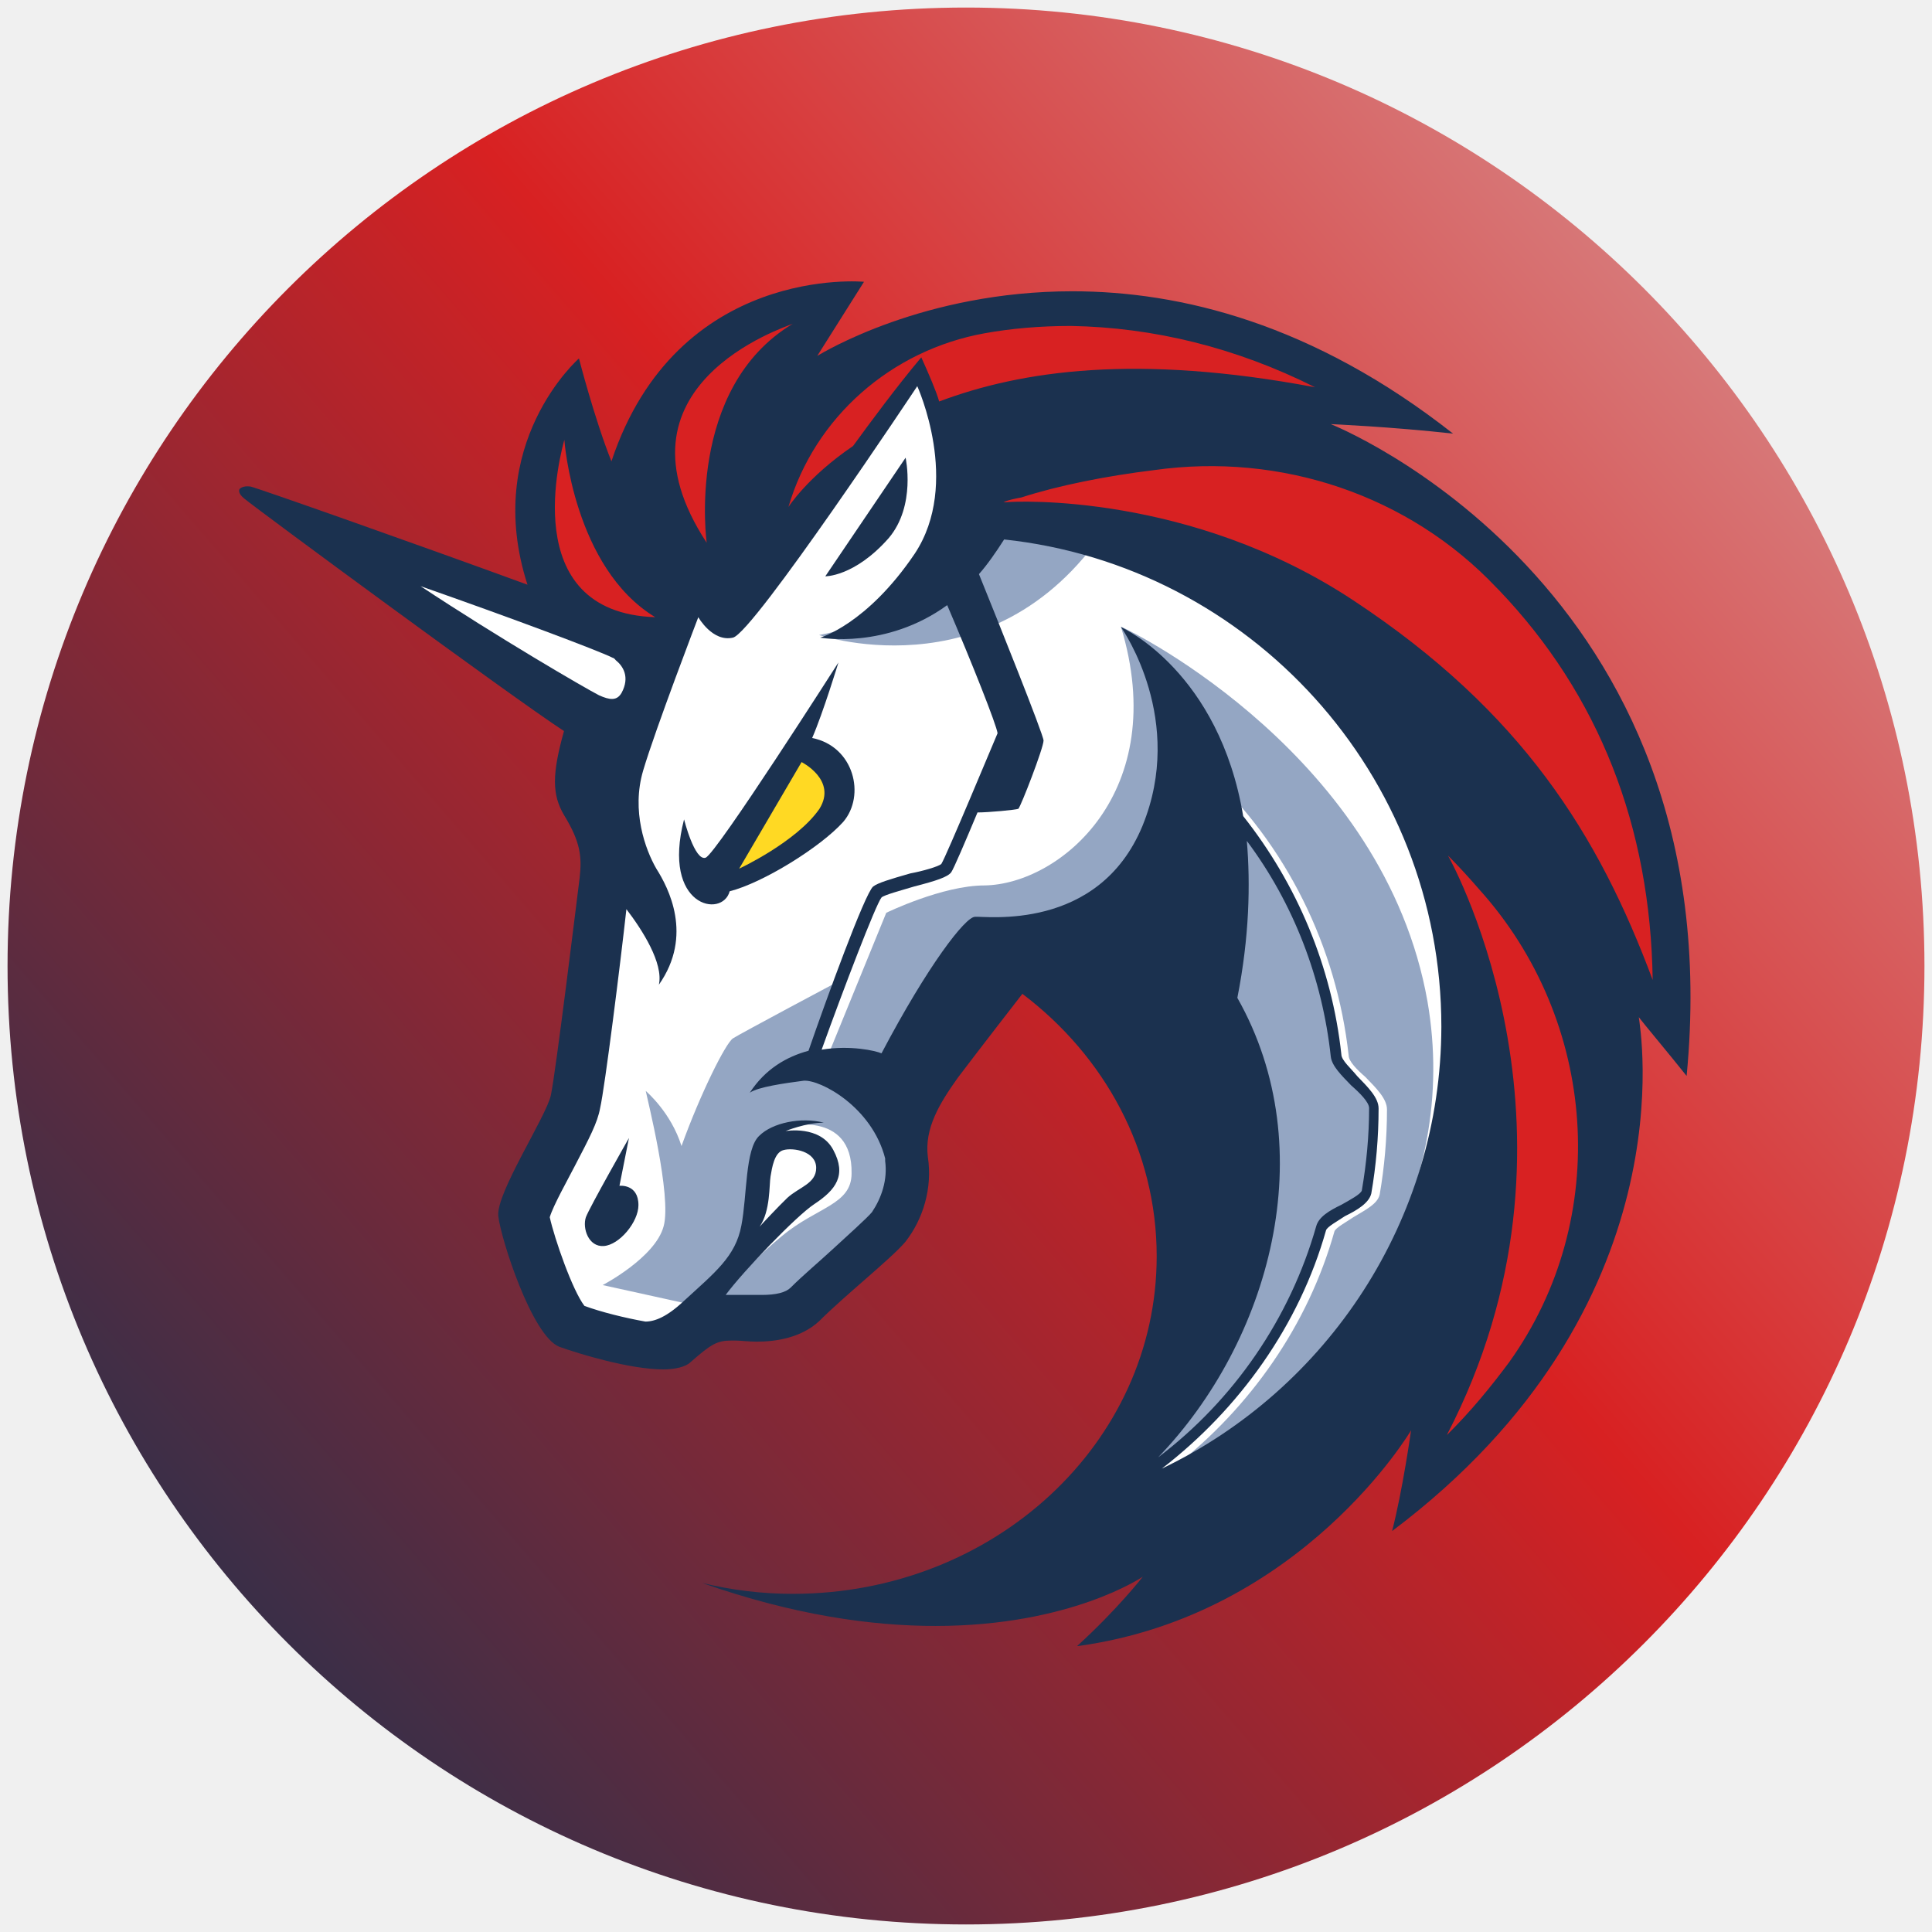
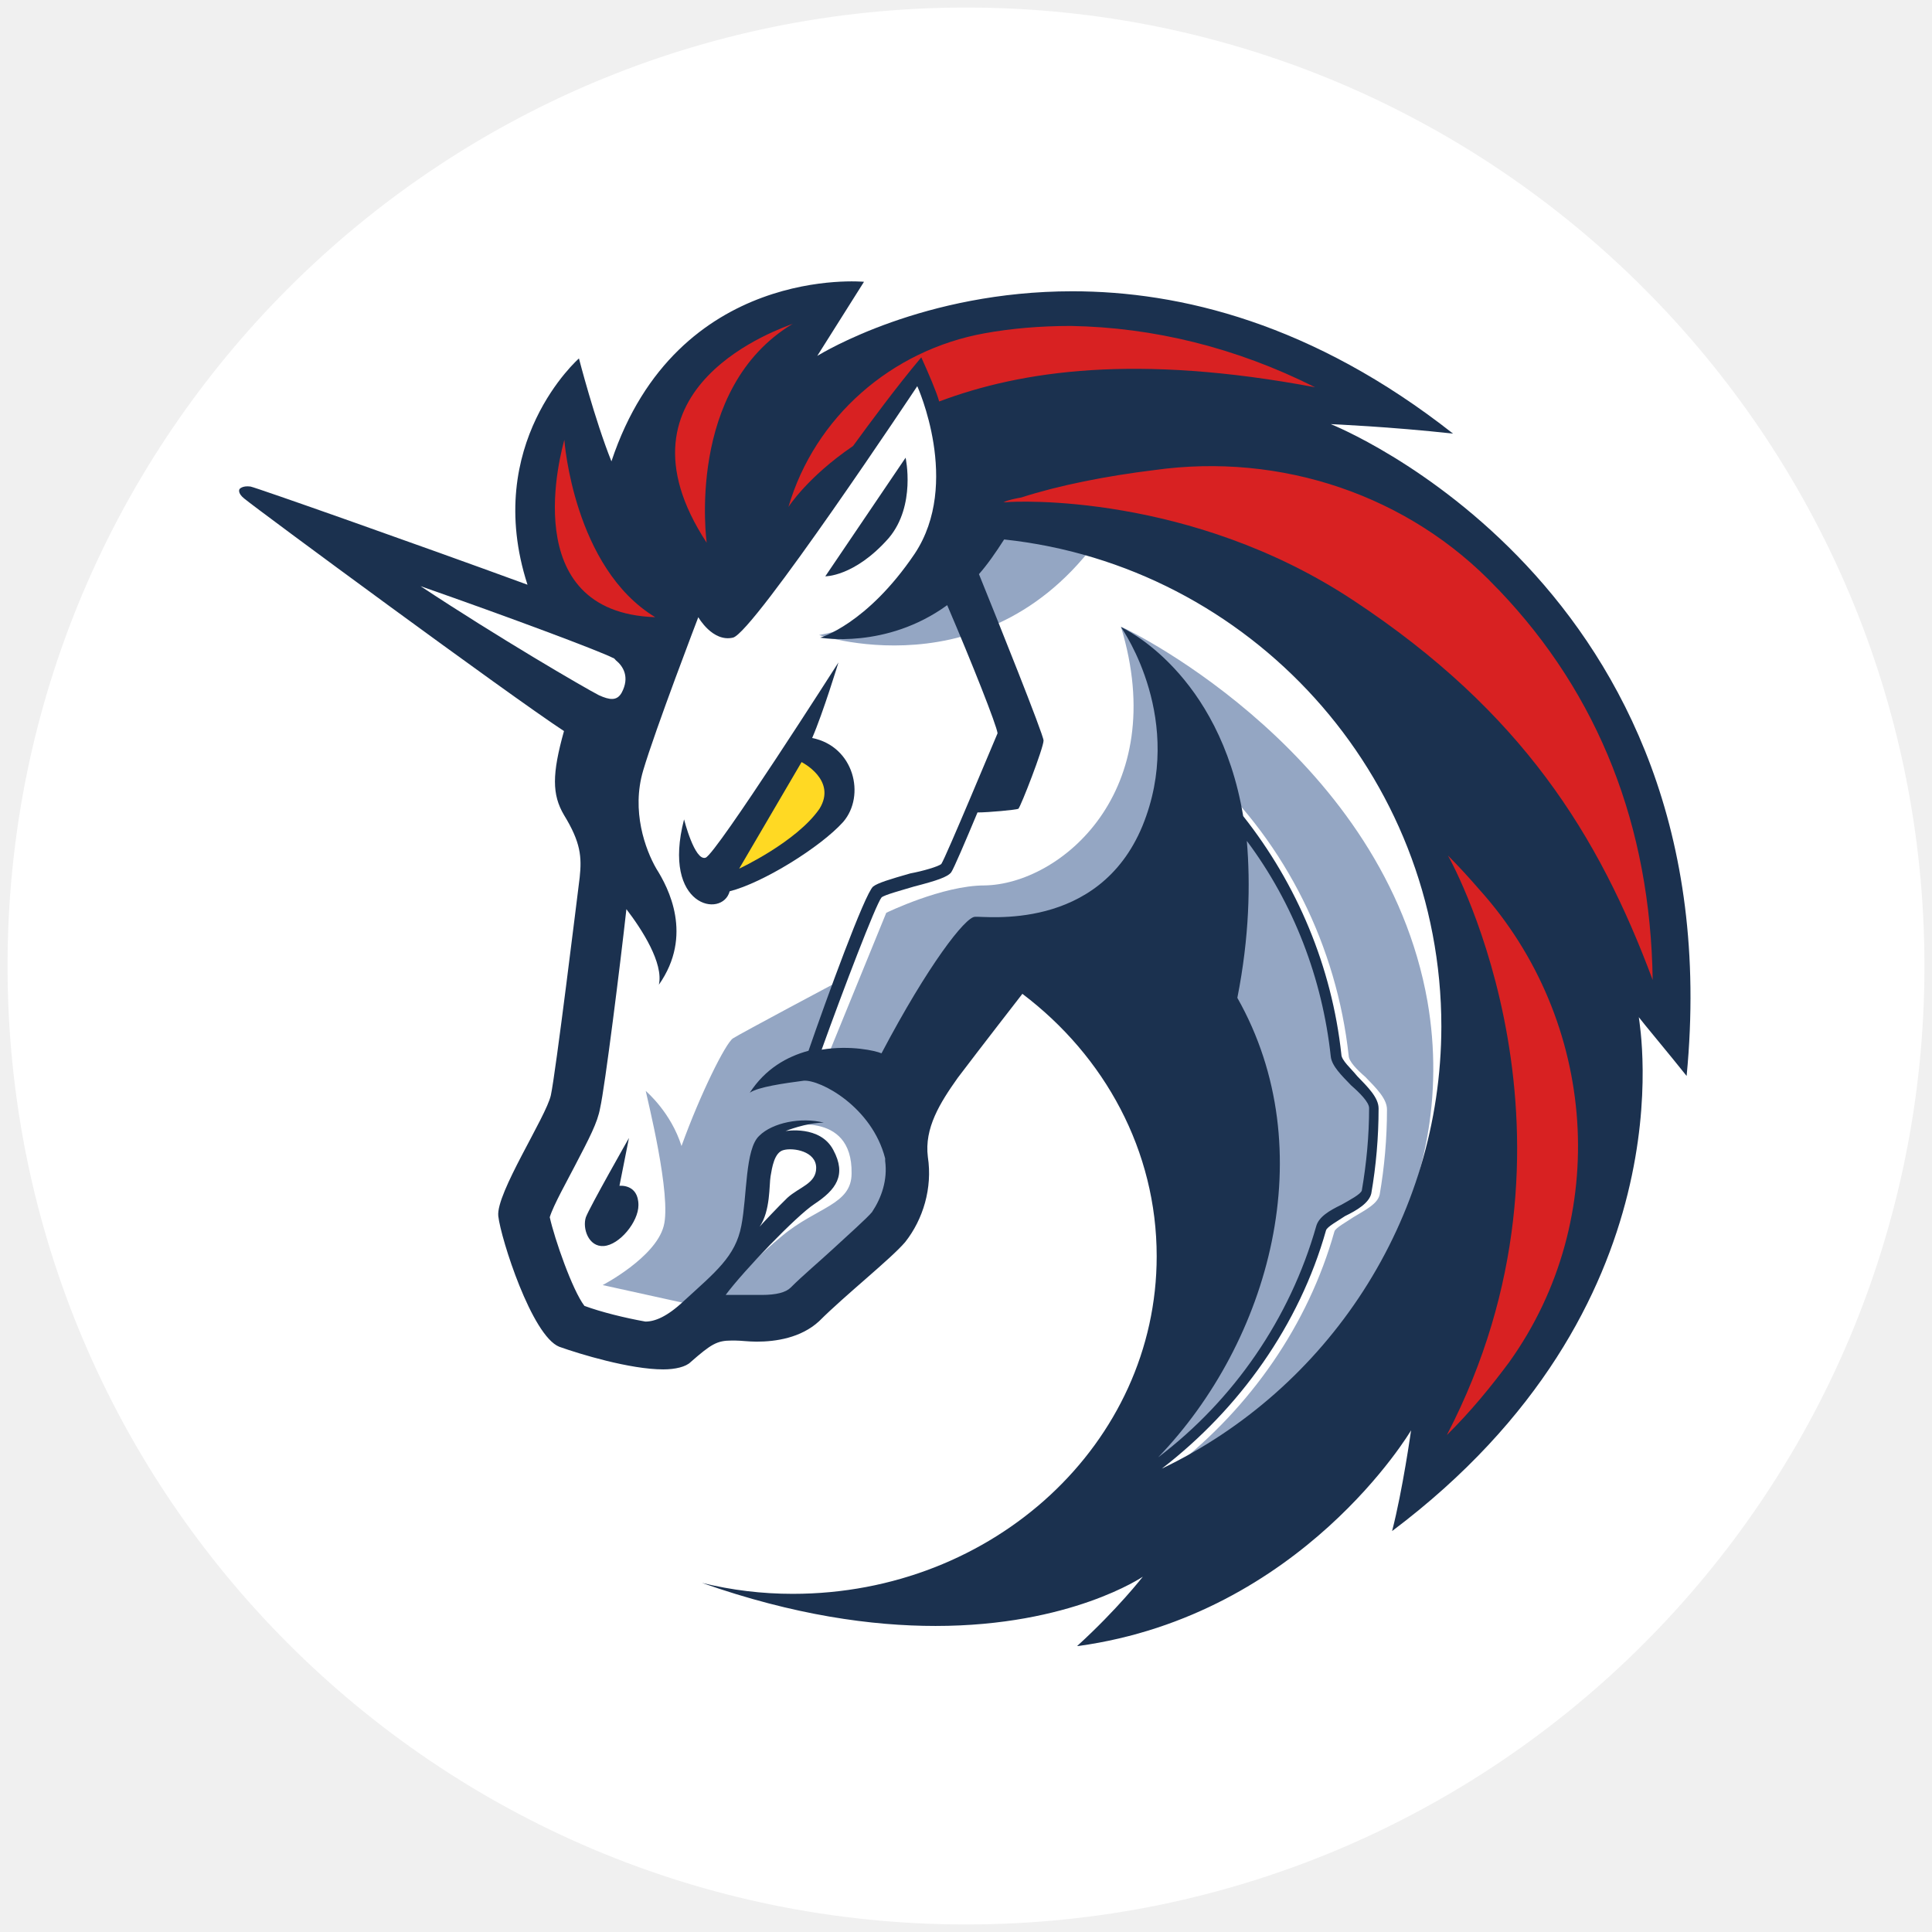
<svg xmlns="http://www.w3.org/2000/svg" width="256" height="256" viewBox="0 0 256 256" fill="none">
-   <circle cx="128" cy="128" r="127" fill="url(#paint0_linear_741_46)" />
+   <path d="M128 255C198.14 255 255 198.14 255 128C255 57.86 198.14 1 128 1C57.86 1 1 57.86 1 128C1 198.14 57.86 255 128 255Z" fill="white" />
  <path d="M77.439 136.96L82.517 98.707L38.413 68.095L78.697 81.733L88.224 67.128L122.994 45.56L199.644 87.778L203.61 152.193L169.516 199.634L142.532 203.744L156.508 178.21V153.595L146.352 134.396L136.051 127.578L120.189 143.923V161.236L107.809 172.842L92.092 174.729L85.129 178.694L73.716 175.067L68.976 157.948L77.536 145.906V136.96H77.439Z" fill="white" />
-   <path d="M147.899 67.805C139.485 66.064 130.297 66.547 130.297 66.547C130.297 66.547 127.298 80.523 108.535 84.15C108.728 84.15 133.295 92.565 147.899 67.805ZM155.54 194.411C165.696 186.48 173.337 175.55 176.819 163.17C176.964 162.687 178.415 161.913 179.333 161.284C180.929 160.317 182.525 159.543 182.815 158.286C183.444 154.659 183.782 150.839 183.782 147.018C183.782 145.567 182.332 144.165 180.929 142.714C179.817 141.747 178.705 140.635 178.705 139.861C177.109 125.401 170.435 111.909 159.844 102.092L158.732 103.204C169.033 112.876 175.706 126.03 177.157 140.006C177.302 141.263 178.608 142.521 179.865 143.826C180.978 144.794 182.235 146.196 182.235 146.825C182.235 150.452 181.896 154.127 181.268 157.754C181.123 158.383 179.672 159.011 178.56 159.64C176.964 160.414 175.561 161.236 175.223 162.493C171.402 175.986 162.698 187.737 151.091 195.33C153.171 190.88 159.651 176.469 163.133 169.167L162.504 145.664L142.338 126.127L130.925 127.723L118.4 148.034C118.4 148.034 124.252 155.481 116.03 164.234C107.954 172.794 101.571 174.728 101.571 174.728L95.719 171.537C97.46 169.312 100.942 165.975 103.65 163.751C108.244 159.93 112.839 159.64 112.839 155.481C112.984 146.921 103.795 149.291 103.795 149.291L100.459 152.483L99.008 164.234L92.044 172.939L91.27 172.794L79.857 170.279C79.857 170.279 86.821 166.652 87.933 162.493C89.046 158.528 85.709 145.374 85.564 144.552C85.709 144.697 88.901 147.405 90.303 151.854C92.818 144.89 96.154 138.217 97.122 137.588C98.089 136.959 110.904 130.141 110.904 130.141L106.6 141.408L109.792 139.667L117.433 120.952C117.433 120.952 124.88 117.325 130.442 117.325C140.452 117.18 155.202 104.945 148.528 83.038C150.414 83.812 183.444 100.351 189.15 132.704C193.454 157.609 179.333 180.918 155.54 194.411Z" fill="#94A6C3" />
+   <path d="M147.899 67.804C139.485 66.063 130.297 66.547 130.297 66.547C130.297 66.547 127.298 80.523 108.535 84.15C108.728 84.15 133.295 92.565 147.899 67.804ZM155.54 194.411C165.696 186.48 173.337 175.55 176.819 163.17C176.964 162.687 178.415 161.913 179.333 161.284C180.929 160.317 182.525 159.543 182.815 158.286C183.444 154.659 183.782 150.839 183.782 147.018C183.782 145.567 182.332 144.165 180.929 142.714C179.817 141.747 178.705 140.635 178.705 139.861C177.109 125.401 170.435 111.909 159.844 102.092L158.732 103.204C169.033 112.876 175.706 126.03 177.157 140.006C177.302 141.263 178.608 142.521 179.865 143.826C180.978 144.794 182.235 146.196 182.235 146.825C182.235 150.452 181.896 154.127 181.268 157.754C181.123 158.383 179.672 159.011 178.56 159.64C176.964 160.414 175.561 161.236 175.223 162.493C171.402 175.986 162.698 187.737 151.091 195.33C153.171 190.88 159.651 176.469 163.133 169.167L162.504 145.664L142.338 126.127L130.925 127.723L118.4 148.034C118.4 148.034 124.252 155.481 116.03 164.234C107.954 172.794 101.571 174.728 101.571 174.728L95.719 171.537C97.46 169.312 100.942 165.975 103.65 163.751C108.244 159.93 112.839 159.64 112.839 155.481C112.984 146.921 103.795 149.291 103.795 149.291L100.459 152.483L99.008 164.234L92.044 172.939L91.27 172.794L79.857 170.279C79.857 170.279 86.821 166.652 87.933 162.493C89.046 158.528 85.709 145.374 85.564 144.552C85.709 144.697 88.901 147.405 90.303 151.854C92.818 144.89 96.154 138.217 97.122 137.588C98.089 136.959 110.904 130.141 110.904 130.141L106.6 141.408L109.792 139.667L117.433 120.952C117.433 120.952 124.88 117.325 130.442 117.325C140.452 117.18 155.202 104.945 148.528 83.038C150.414 83.811 183.444 100.351 189.15 132.704C193.454 157.609 179.333 180.918 155.54 194.411Z" fill="#94A6C3" />
  <path d="M117.771 71.287C121.398 66.983 119.996 60.648 119.996 60.648L109.357 76.364C109.212 76.364 113.177 76.51 117.771 71.287ZM82.082 157.125L83.339 150.79C83.339 150.79 78.116 159.978 77.633 161.284C77.149 162.735 77.971 165.25 80.002 165.105C82.082 164.959 84.597 161.913 84.597 159.688C84.597 156.835 82.082 157.125 82.082 157.125Z" fill="#1B314F" />
-   <path d="M176.335 56.199C176.335 56.199 184.266 56.537 192.536 57.456C173.965 42.852 156.362 38.596 142.096 38.596C122.414 38.596 109.115 46.672 108.293 47.156L114.483 37.339C114.483 37.339 89.723 34.969 81.018 61.132C78.793 55.57 76.714 47.494 76.714 47.494C76.714 47.494 63.85 58.762 69.895 77.477C55.097 72.061 33.964 64.613 33.19 64.468C32.078 64.323 31.739 64.807 31.739 64.807C31.739 64.807 31.401 65.29 32.368 66.064C34.109 67.515 67.429 92.082 74.731 96.869C73.135 102.576 73.135 105.284 74.731 107.992C76.956 111.619 77.101 113.553 76.811 116.262C76.472 118.97 73.619 142.279 72.99 145.132C72.362 147.986 65.688 158.141 66.026 161.139C66.365 164.138 70.475 177.001 74.103 178.452C76.811 179.419 83.484 181.451 87.885 181.451C89.481 181.451 90.883 181.112 91.512 180.483C94.22 178.114 94.994 177.63 96.928 177.63H97.412C98.186 177.63 99.153 177.775 100.265 177.775C102.78 177.775 106.117 177.292 108.535 175.067C112.017 171.585 118.062 166.798 119.948 164.573C122.317 161.575 123.575 157.416 122.946 153.305C122.462 149.485 124.542 146.148 126.911 142.811C129.91 138.846 135.471 131.688 135.471 131.688C146.4 139.958 153.267 152.483 153.267 166.459C153.267 191.219 131.699 211.192 105.053 211.192C100.942 211.192 96.977 210.708 93.011 209.741C105.246 214.045 115.547 215.447 123.961 215.447C141.903 215.447 151.43 208.919 151.43 208.919C151.43 208.919 148.093 213.223 142.725 218.107H142.87C172.563 213.997 186.974 189.527 186.974 189.527C186.974 189.527 185.862 197.458 184.459 202.874C223.969 173.181 217.296 136.089 217.151 134.783C217.489 135.267 221.455 140.006 223.486 142.569C229.773 77.332 176.335 56.199 176.335 56.199ZM115.547 160.607C114.918 161.381 112.21 163.799 110.324 165.54C108.438 167.281 106.358 169.022 104.763 170.618C104.134 171.247 102.877 171.585 100.942 171.585H96.155C98.524 168.393 105.536 161.091 107.906 159.544C110.759 157.658 112.21 155.723 110.421 152.386C108.68 149.05 104.086 149.872 104.086 149.872C104.086 149.872 106.794 148.759 109.163 148.759C106.165 147.986 102.345 148.759 100.604 150.5C98.718 152.241 99.008 158.431 98.234 162.397C97.46 166.507 94.752 168.587 90.593 172.407C88.369 174.487 86.773 175.115 85.515 175.115C82.807 174.632 79.664 173.858 77.439 173.036C75.843 170.956 73.474 164.138 72.845 161.285C73.329 159.689 75.215 156.352 76.182 154.466C78.068 150.839 79.18 148.759 79.519 146.825C80.147 144.117 82.227 127.481 83.001 120.469C85.08 123.177 87.933 127.626 87.305 130.479C91.899 123.951 88.562 117.616 86.966 115.101C85.515 112.586 83.629 107.46 85.225 102.092C86.821 96.676 92.528 81.781 92.528 81.781C92.528 81.781 94.414 85.118 97.122 84.489C99.83 83.861 121.543 51.169 121.543 51.169C121.543 51.169 127.395 64.033 121.205 73.367C114.87 82.748 108.68 84.489 108.68 84.489C108.68 84.489 117.384 86.085 125.509 80.185C128.846 87.971 132.037 96.047 132.183 97.159C131.699 98.272 125.364 113.505 124.735 114.472C124.397 114.811 122.22 115.439 120.625 115.73C117.916 116.503 116.321 116.987 115.692 117.471C114.58 118.438 109.502 132.365 107.132 139.232C104.279 140.006 101.426 141.602 99.346 144.794C100.459 144.02 103.94 143.536 106.504 143.198C108.728 143.053 115.547 146.68 117.288 153.499V153.837C117.626 156.352 116.804 158.721 115.547 160.607ZM100.652 162.542C102.103 160.462 101.909 156.981 102.103 155.868C102.296 154.756 102.586 152.676 103.844 152.386C105.101 152.048 108.148 152.531 108.148 154.756C108.148 156.835 105.923 157.271 104.327 158.721C103.167 159.834 100.942 162.203 100.652 162.542ZM163.955 132.22C165.551 124.144 165.696 117.132 165.212 111.426C171.402 119.695 175.223 129.657 176.335 140.006C176.48 141.264 177.786 142.521 179.043 143.827C180.155 144.794 181.413 146.051 181.413 146.825C181.413 150.452 181.074 154.127 180.446 157.754C180.301 158.238 178.85 159.012 177.737 159.64C176.142 160.414 174.739 161.236 174.401 162.494C170.919 174.729 163.471 185.513 153.461 193.105C168.211 177.775 175.368 152.386 163.955 132.22ZM153.944 194.604C164.245 186.673 172.176 175.551 175.706 163.025C175.851 162.542 177.302 161.768 178.221 161.139C179.817 160.366 181.413 159.398 181.703 158.141C182.332 154.514 182.67 150.694 182.67 146.873C182.67 145.423 181.219 144.02 179.817 142.569C179.043 141.602 177.737 140.49 177.737 139.716C176.48 128.11 171.886 117.18 164.729 108.137C161.537 89.083 148.867 83.232 148.528 83.087C148.867 83.57 157.088 95.467 151.381 109.443C145.53 123.564 130.442 121.339 129.184 121.484C127.927 121.484 122.994 127.82 116.804 139.571C116.03 139.232 112.694 138.459 108.873 139.087C111.726 131.156 116.03 119.889 116.804 118.921C117.143 118.583 119.512 117.954 121.108 117.471C124.106 116.697 125.557 116.213 126.041 115.585C126.379 115.101 127.927 111.474 129.523 107.654C130.974 107.654 134.601 107.315 134.939 107.17C135.278 106.831 138.276 99.094 138.276 98.127C138.276 97.353 132.086 81.926 129.716 76.075C130.828 74.817 131.941 73.221 133.053 71.48C165.599 74.962 190.988 102.576 190.988 136.041C190.94 161.72 175.851 184.11 153.944 194.604Z" fill="#1B314F" />
-   <path d="M111.726 108.911C114.725 105.429 113.177 98.901 107.616 97.788C109.067 94.451 111.098 87.778 111.098 87.778C111.098 87.778 94.897 113.167 93.495 113.65C92.044 114.134 90.641 108.573 90.641 108.573C87.643 120.179 95.719 121.726 96.686 118.099C101.087 116.987 108.728 112.248 111.726 108.911Z" fill="#1B314F" />
+   <path d="M176.335 56.199C176.335 56.199 184.266 56.538 192.536 57.456C173.965 42.852 156.362 38.596 142.096 38.596C122.414 38.596 109.115 46.672 108.293 47.156L114.483 37.339C114.483 37.339 89.723 34.969 81.018 61.132C78.793 55.571 76.714 47.494 76.714 47.494C76.714 47.494 63.85 58.762 69.895 77.478C55.097 72.061 33.964 64.614 33.19 64.469C32.078 64.324 31.739 64.807 31.739 64.807C31.739 64.807 31.401 65.291 32.368 66.065C34.109 67.515 67.429 92.082 74.731 96.87C73.135 102.576 73.135 105.284 74.731 107.992C76.956 111.619 77.101 113.553 76.811 116.262C76.472 118.97 73.619 142.279 72.99 145.132C72.362 147.986 65.688 158.141 66.026 161.139C66.365 164.138 70.475 177.001 74.103 178.452C76.811 179.419 83.484 181.451 87.885 181.451C89.481 181.451 90.883 181.112 91.512 180.483C94.22 178.114 94.994 177.63 96.928 177.63H97.412C98.186 177.63 99.153 177.775 100.265 177.775C102.78 177.775 106.117 177.292 108.535 175.067C112.017 171.585 118.062 166.798 119.948 164.573C122.317 161.575 123.575 157.416 122.946 153.305C122.462 149.485 124.542 146.148 126.911 142.811C129.91 138.846 135.471 131.688 135.471 131.688C146.4 139.958 153.267 152.483 153.267 166.459C153.267 191.219 131.699 211.192 105.053 211.192C100.942 211.192 96.977 210.708 93.011 209.741C105.246 214.045 115.547 215.447 123.961 215.447C141.903 215.447 151.43 208.919 151.43 208.919C151.43 208.919 148.093 213.223 142.725 218.107H142.87C172.563 213.997 186.974 189.527 186.974 189.527C186.974 189.527 185.862 197.458 184.459 202.874C223.969 173.181 217.296 136.089 217.151 134.783C217.489 135.267 221.455 140.006 223.486 142.569C229.773 77.332 176.335 56.199 176.335 56.199ZM115.547 160.607C114.918 161.381 112.21 163.799 110.324 165.54C108.438 167.281 106.358 169.022 104.763 170.618C104.134 171.247 102.877 171.585 100.942 171.585H96.155C98.524 168.393 105.536 161.091 107.906 159.544C110.759 157.658 112.21 155.723 110.421 152.386C108.68 149.05 104.086 149.872 104.086 149.872C104.086 149.872 106.794 148.759 109.163 148.759C106.165 147.986 102.345 148.759 100.604 150.5C98.718 152.241 99.008 158.431 98.234 162.397C97.46 166.507 94.752 168.587 90.593 172.407C88.369 174.487 86.773 175.115 85.515 175.115C82.807 174.632 79.664 173.858 77.439 173.036C75.843 170.956 73.474 164.138 72.845 161.285C73.329 159.689 75.215 156.352 76.182 154.466C78.068 150.839 79.18 148.759 79.519 146.825C80.147 144.117 82.227 127.481 83.001 120.469C85.08 123.177 87.933 127.626 87.305 130.479C91.899 123.951 88.562 117.616 86.966 115.101C85.515 112.586 83.629 107.46 85.225 102.092C86.821 96.676 92.528 81.781 92.528 81.781C92.528 81.781 94.414 85.118 97.122 84.49C99.83 83.861 121.543 51.17 121.543 51.17C121.543 51.17 127.395 64.033 121.205 73.367C114.87 82.749 108.68 84.49 108.68 84.49C108.68 84.49 117.384 86.085 125.509 80.186C128.846 87.972 132.037 96.048 132.183 97.16C131.699 98.272 125.364 113.505 124.735 114.472C124.397 114.811 122.22 115.439 120.625 115.73C117.916 116.503 116.321 116.987 115.692 117.471C114.58 118.438 109.502 132.365 107.132 139.232C104.279 140.006 101.426 141.602 99.346 144.794C100.459 144.02 103.94 143.536 106.504 143.198C108.728 143.053 115.547 146.68 117.288 153.499V153.837C117.626 156.352 116.804 158.721 115.547 160.607ZM100.652 162.542C102.103 160.462 101.909 156.981 102.103 155.868C102.296 154.756 102.586 152.676 103.844 152.386C105.101 152.048 108.148 152.531 108.148 154.756C108.148 156.835 105.923 157.271 104.327 158.721C103.167 159.834 100.942 162.203 100.652 162.542ZM163.955 132.22C165.551 124.144 165.696 117.132 165.212 111.426C171.402 119.695 175.223 129.657 176.335 140.006C176.48 141.264 177.786 142.521 179.043 143.827C180.155 144.794 181.413 146.051 181.413 146.825C181.413 150.452 181.074 154.127 180.446 157.754C180.301 158.238 178.85 159.012 177.737 159.64C176.142 160.414 174.739 161.236 174.401 162.494C170.919 174.729 163.471 185.513 153.461 193.105C168.211 177.775 175.368 152.386 163.955 132.22ZM153.944 194.604C164.245 186.673 172.176 175.551 175.706 163.025C175.851 162.542 177.302 161.768 178.221 161.139C179.817 160.366 181.413 159.398 181.703 158.141C182.332 154.514 182.67 150.694 182.67 146.873C182.67 145.423 181.219 144.02 179.817 142.569C179.043 141.602 177.737 140.49 177.737 139.716C176.48 128.11 171.886 117.18 164.729 108.137C161.537 89.084 148.867 83.232 148.528 83.087C148.867 83.571 157.088 95.467 151.381 109.443C145.53 123.564 130.442 121.339 129.184 121.484C127.927 121.484 122.994 127.82 116.804 139.571C116.03 139.232 112.694 138.459 108.873 139.087C111.726 131.156 116.03 119.889 116.804 118.921C117.143 118.583 119.512 117.954 121.108 117.471C124.106 116.697 125.557 116.213 126.041 115.585C126.379 115.101 127.927 111.474 129.523 107.654C130.974 107.654 134.601 107.315 134.939 107.17C135.278 106.831 138.276 99.094 138.276 98.127C138.276 97.353 132.086 81.927 129.716 76.075C130.828 74.818 131.941 73.222 133.053 71.481C165.599 74.963 190.988 102.576 190.988 136.041C190.94 161.72 175.851 184.11 153.944 194.604Z" fill="#1B314F" />
+   <path d="M111.726 108.911C114.725 105.429 113.177 98.9 107.616 97.788C109.067 94.451 111.098 87.777 111.098 87.777C111.098 87.777 94.897 113.167 93.495 113.65C92.044 114.134 90.641 108.573 90.641 108.573C87.643 120.179 95.719 121.726 96.686 118.099C101.087 116.987 108.728 112.248 111.726 108.911Z" fill="#1B314F" />
  <path d="M97.944 115.101L106.213 100.98C106.213 100.98 110.953 103.35 108.583 107.17C105.536 111.571 97.944 115.101 97.944 115.101Z" fill="#FFD923" />
-   <path d="M199.983 180.483C197.613 183.675 194.905 187.012 191.713 190.155C212.17 150.791 192.681 114.763 191.858 113.36C193.309 114.811 194.712 116.358 195.969 117.809C211.686 135.219 213.62 161.43 199.983 180.483ZM218.988 129.851C211.831 110.652 201.676 94.306 179.333 79.557C157.765 65.29 134.601 66.403 133.295 66.548H132.956C133.73 66.209 134.552 66.064 135.326 65.919C140.259 64.323 146.594 63.066 152.929 62.292C169.758 59.922 186.732 65.629 198.29 77.864L198.629 78.203C211.879 92.082 218.698 109.54 218.988 129.851ZM174.256 51.315C150.608 46.865 135.374 49.09 124.445 53.2C124.106 51.943 122.994 49.38 122.075 47.349C118.739 51.315 115.257 56.054 113.032 59.1C106.987 63.211 104.472 67.177 104.472 67.177C107.954 55.28 118.11 46.382 130.49 44.157C133.972 43.529 137.792 43.19 141.903 43.19C152.832 43.383 163.761 46.043 174.256 51.315ZM86.821 81.781C68.251 81.153 74.441 59.584 74.779 58.278C74.779 58.423 76.037 75.253 86.821 81.781ZM105.053 42.9C90.787 51.46 93.64 71.916 93.64 71.916C80.002 51.121 103.94 43.383 105.053 42.9Z" fill="#D82122" />
+   <path d="M199.983 180.483C197.613 183.675 194.905 187.012 191.713 190.155C212.17 150.791 192.681 114.763 191.858 113.36C193.309 114.811 194.712 116.358 195.969 117.809C211.686 135.219 213.62 161.43 199.983 180.483ZM218.988 129.851C211.831 110.652 201.676 94.306 179.333 79.556C157.765 65.29 134.601 66.402 133.295 66.547H132.956C133.73 66.209 134.552 66.064 135.326 65.919C140.259 64.323 146.594 63.065 152.929 62.292C169.758 59.922 186.732 65.629 198.29 77.864L198.629 78.202C211.879 92.081 218.698 109.54 218.988 129.851ZM174.256 51.314C150.608 46.865 135.374 49.09 124.445 53.2C124.106 51.943 122.994 49.38 122.075 47.349C118.739 51.314 115.257 56.053 113.032 59.1C106.987 63.211 104.472 67.176 104.472 67.176C107.954 55.279 118.11 46.381 130.49 44.157C133.972 43.528 137.792 43.19 141.903 43.19C152.832 43.383 163.761 46.043 174.256 51.314ZM86.821 81.781C68.251 81.152 74.441 59.584 74.779 58.278C74.779 58.423 76.037 75.252 86.821 81.781ZM105.053 42.899C90.787 51.459 93.64 71.915 93.64 71.915C80.002 51.121 103.94 43.383 105.053 42.899Z" fill="#D82122" />
  <path d="M81.598 87.487C82.565 88.261 83.484 89.712 82.372 91.791C81.743 92.903 80.776 92.758 79.374 92.129C77.488 91.162 66.026 84.489 55.726 77.67C67.477 81.781 79.374 86.23 81.26 87.197C81.26 87.148 81.453 87.293 81.598 87.487Z" fill="white" />
-   <defs>
-     <linearGradient id="paint0_linear_741_46" x1="255" y1="1" x2="1" y2="221" gradientUnits="userSpaceOnUse">
-       <stop stop-color="#D6A3A3" />
-       <stop offset="0.465" stop-color="#D82122" />
-       <stop offset="1" stop-color="#1B314F" />
-     </linearGradient>
-   </defs>
</svg>
